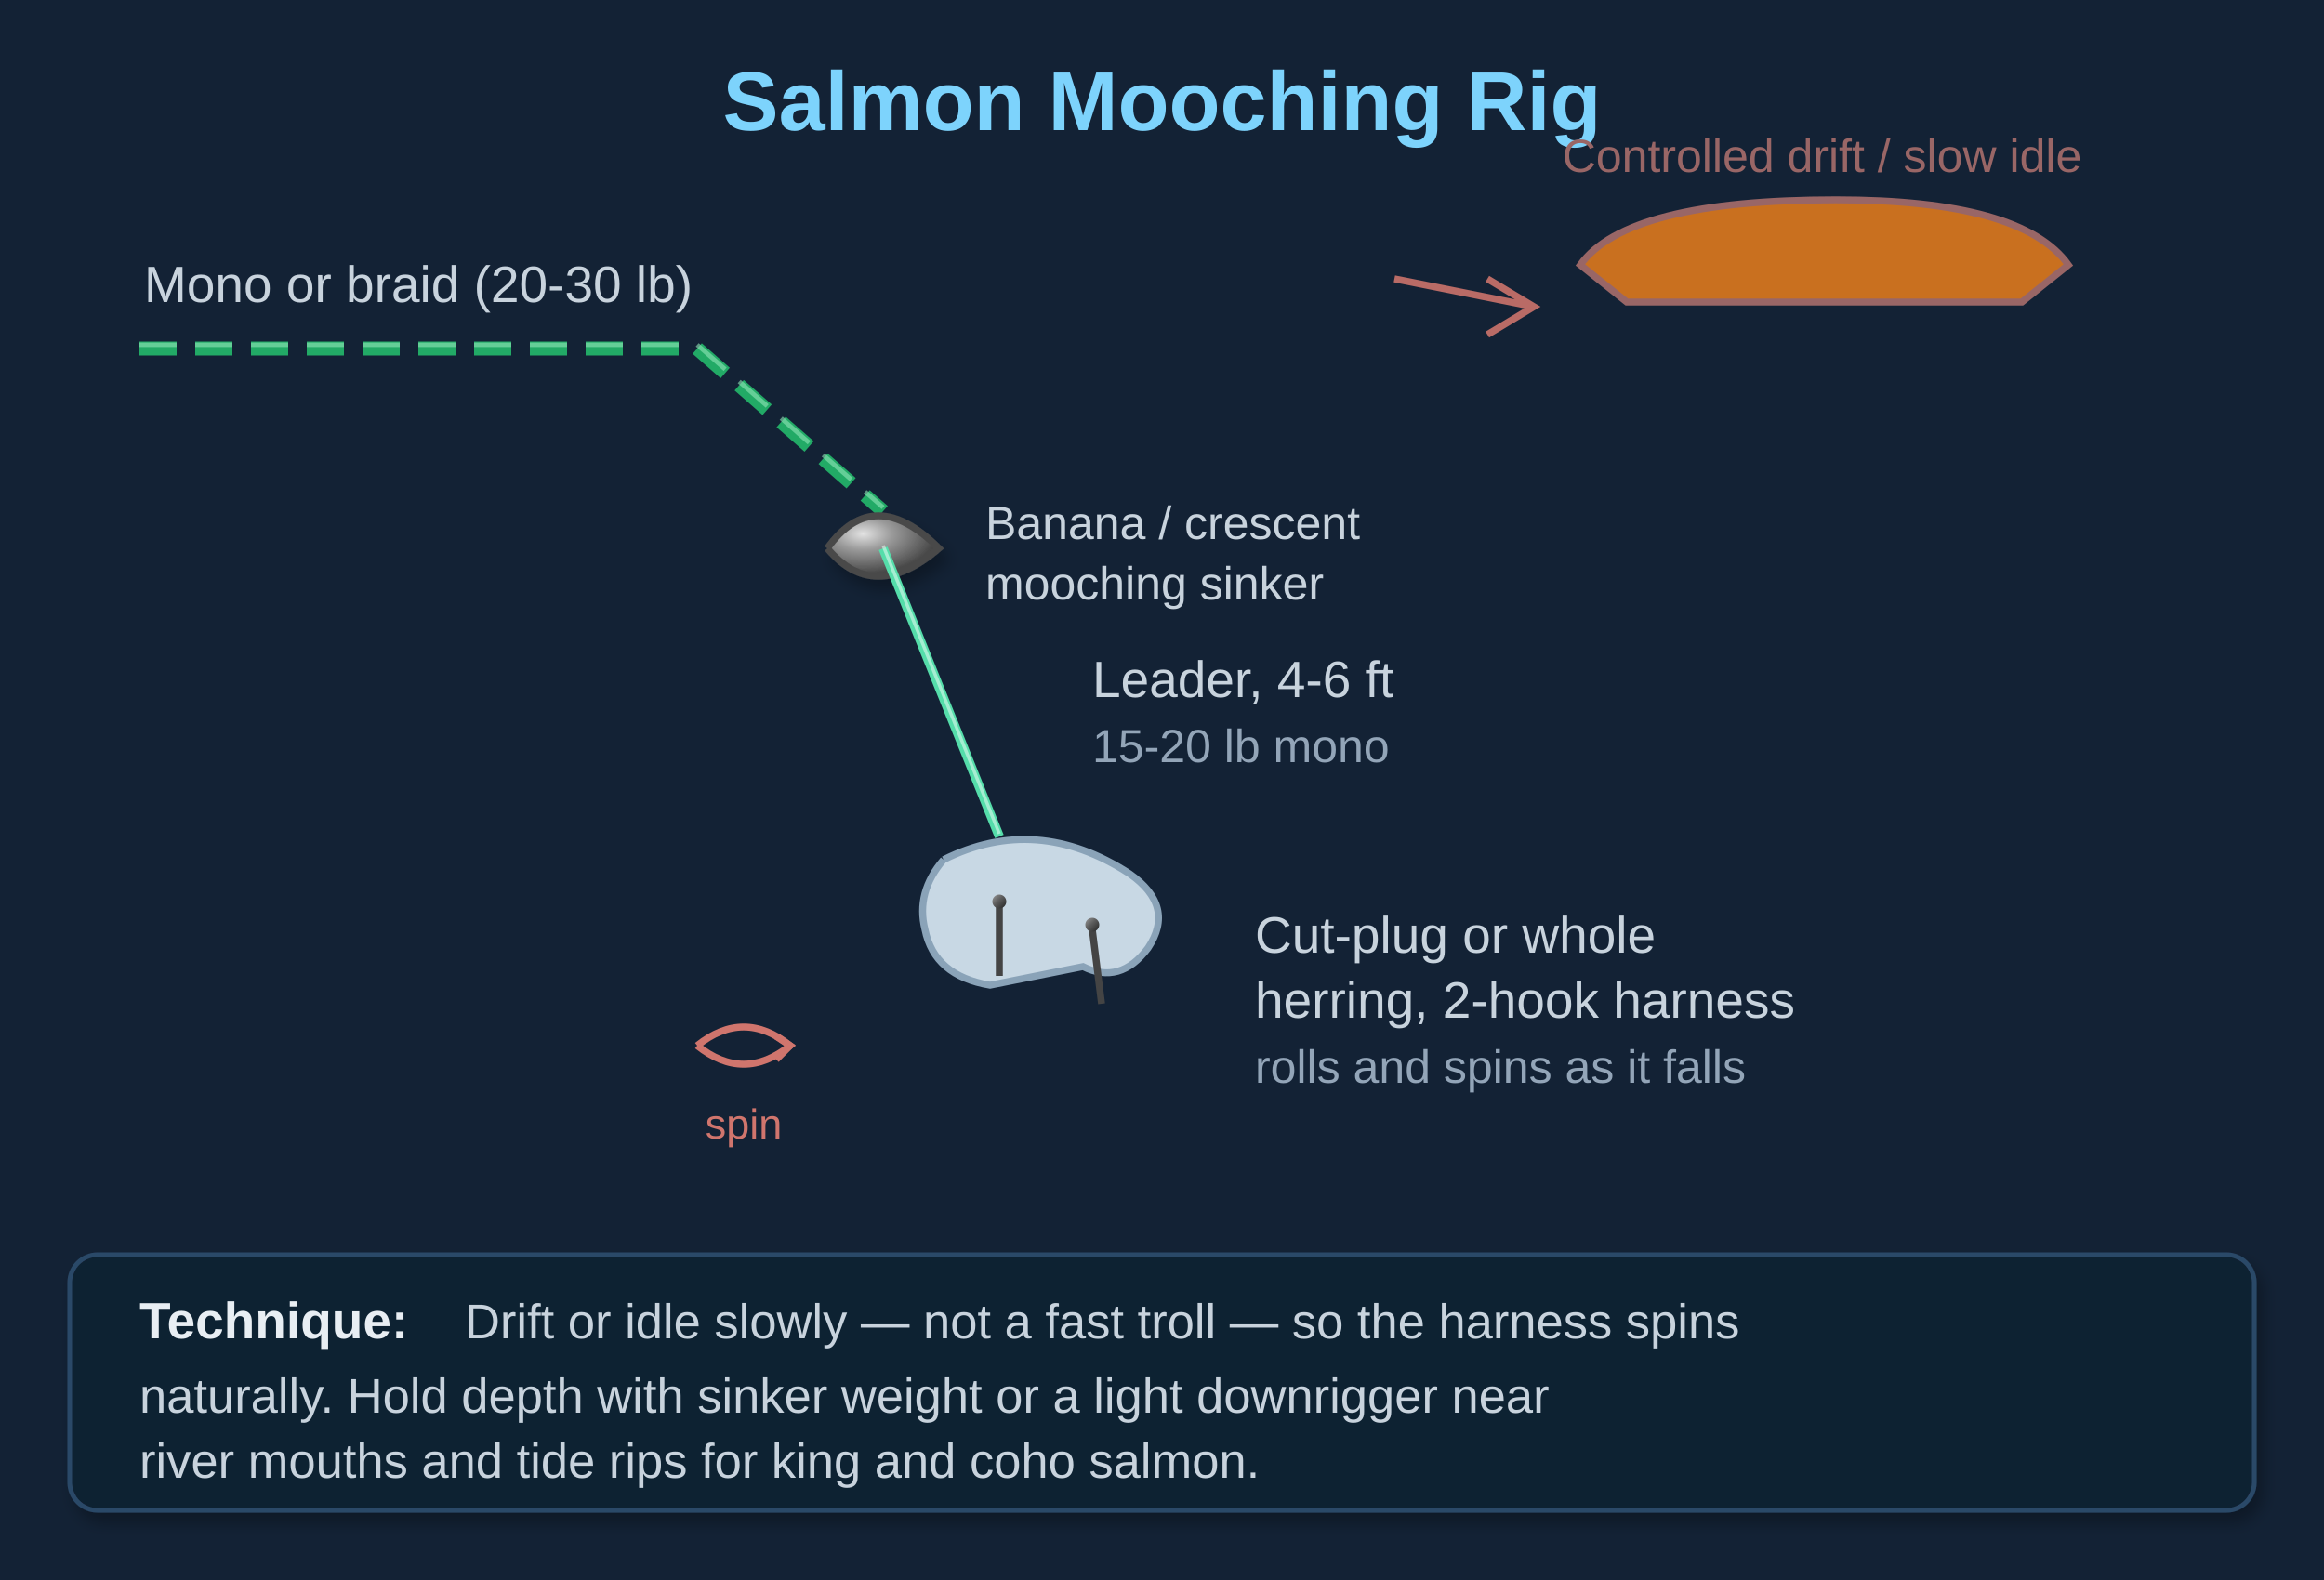
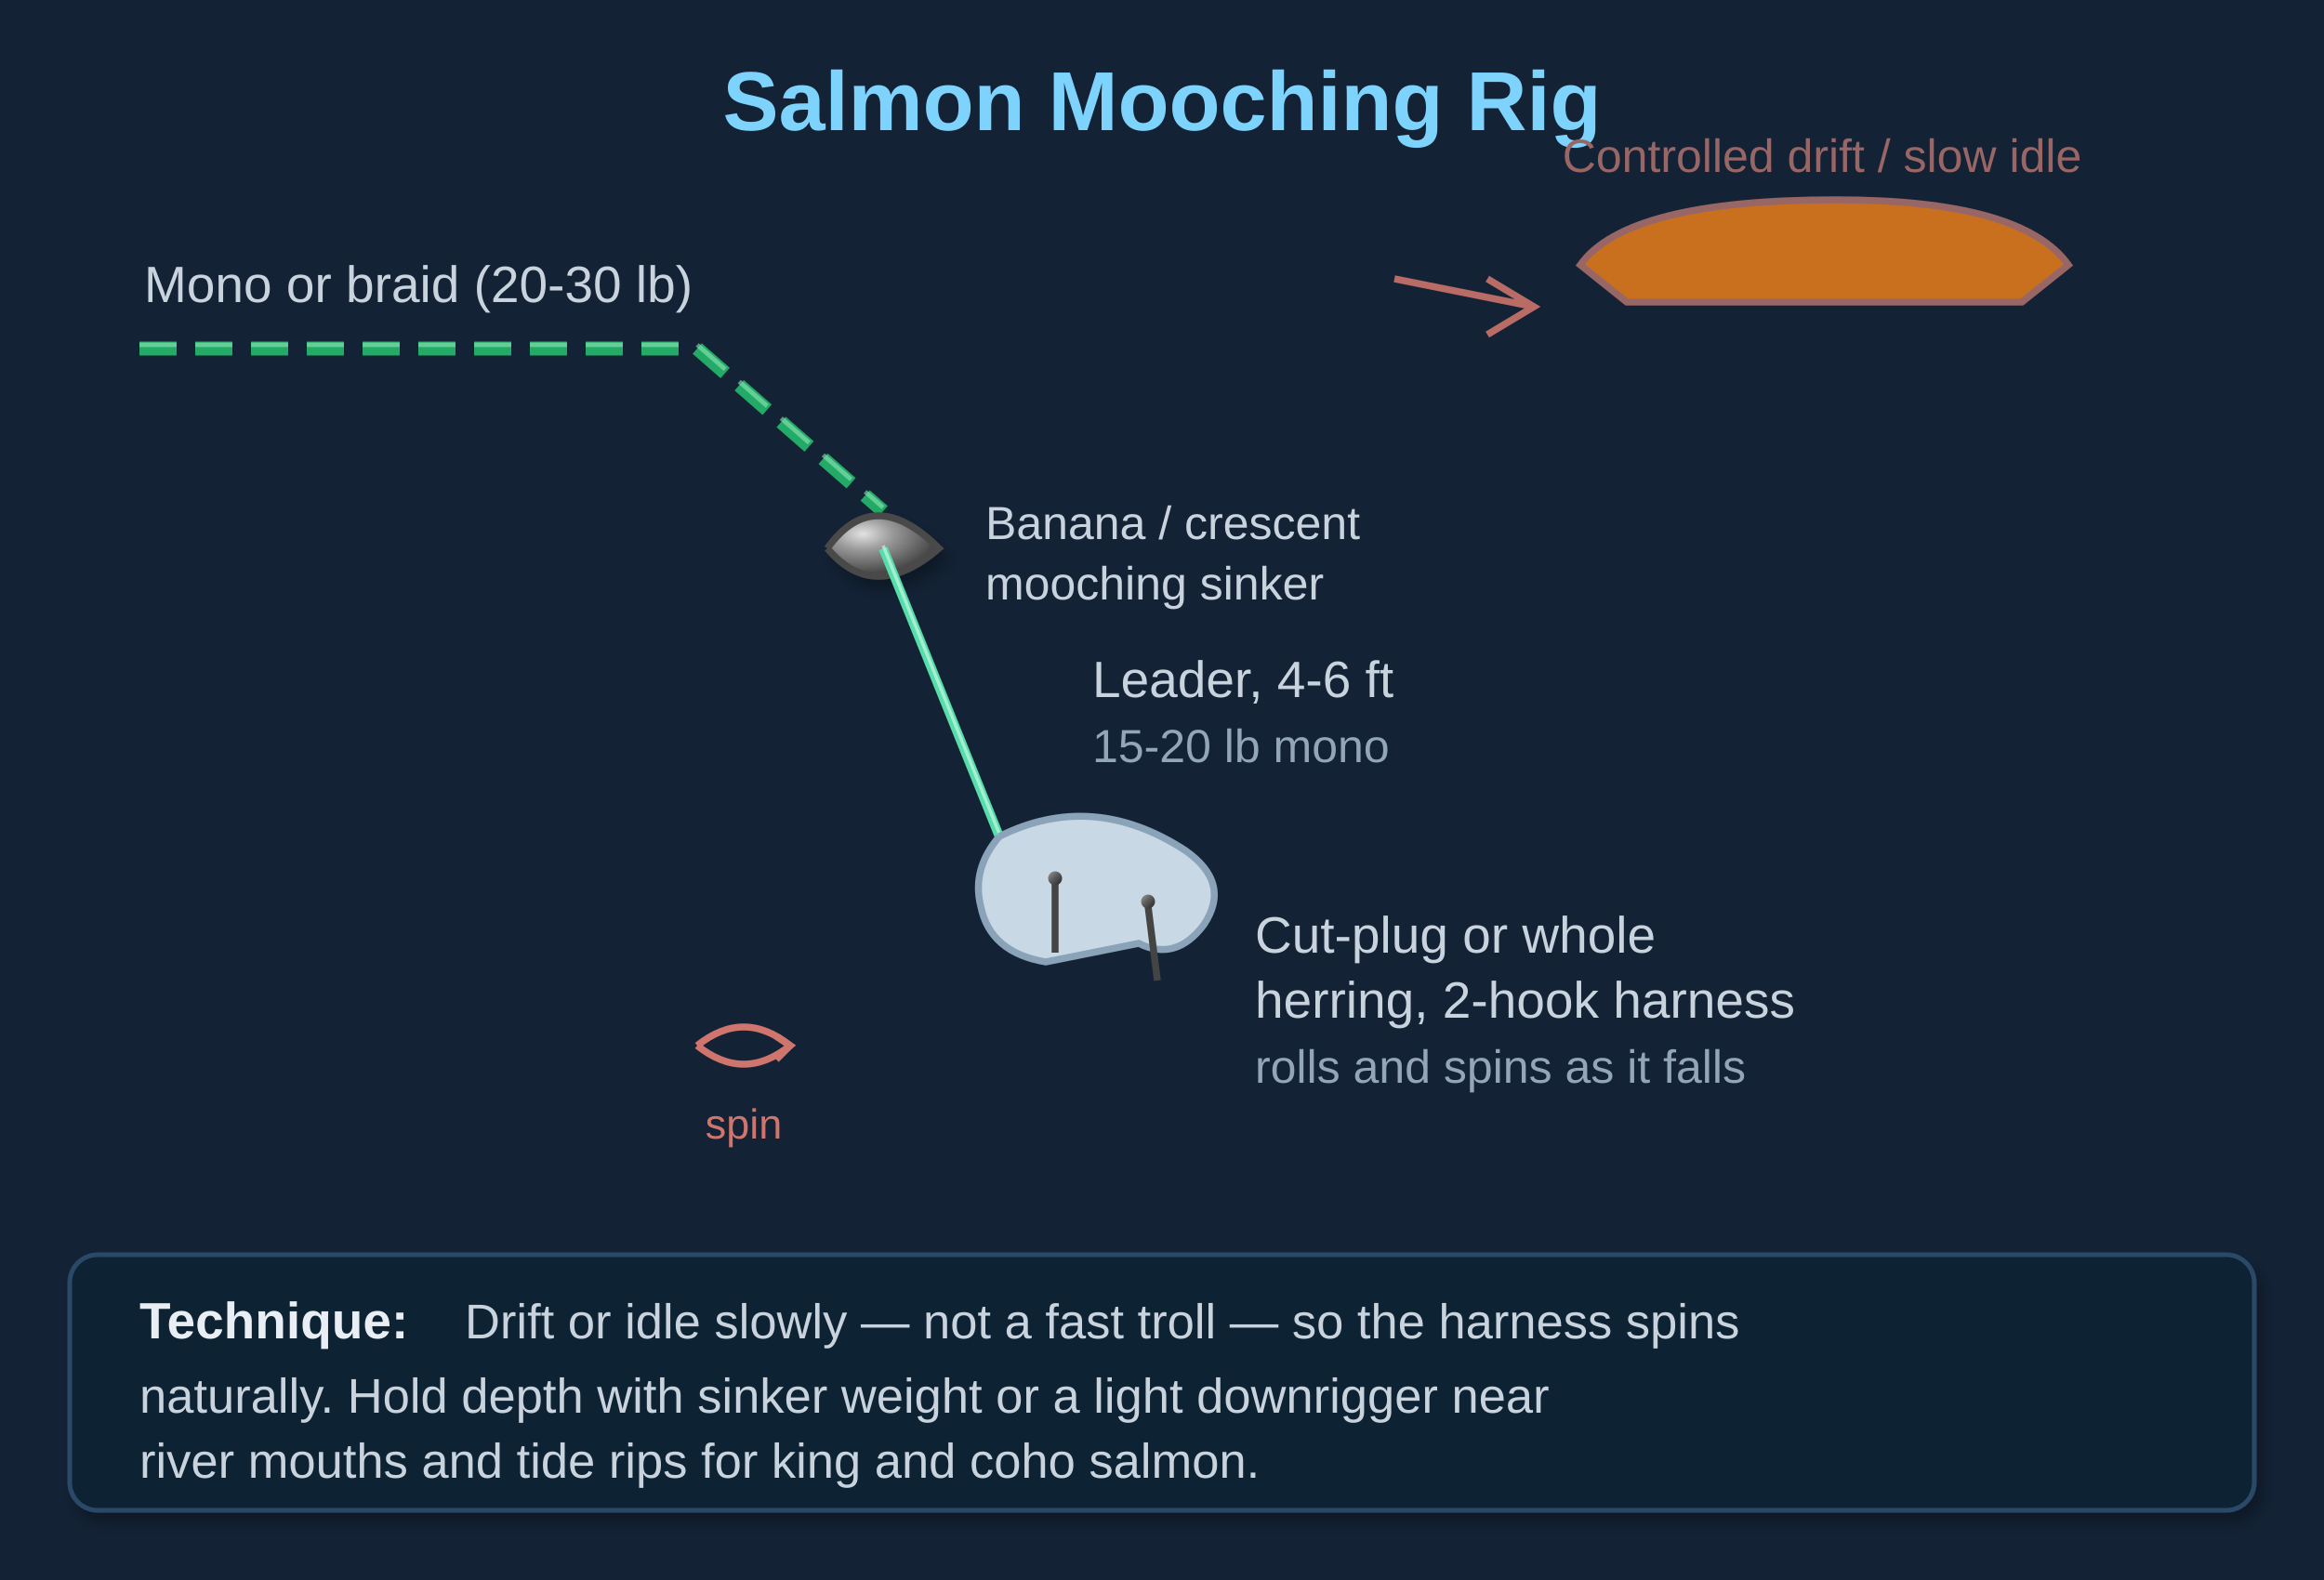
<svg xmlns="http://www.w3.org/2000/svg" viewBox="0 0 500 340" font-family="Arial, sans-serif">
  <rect x="0" y="0" width="500" height="340" fill="#132235" />
  <defs>
    <radialGradient id="baitGrad" cx="35%" cy="30%" r="75%">
      <stop offset="0%" stop-color="#ffe4c4" />
      <stop offset="45%" stop-color="#e8b48a" />
      <stop offset="100%" stop-color="#b5794a" />
    </radialGradient>
    <filter id="glossBlur" x="-60%" y="-60%" width="220%" height="220%">
      <feGaussianBlur stdDeviation="1.1" />
    </filter>
  </defs>
  <defs>
    <linearGradient id="steelGrad" x1="0%" y1="0%" x2="100%" y2="100%">
      <stop offset="0%" stop-color="#f2f2f2" />
      <stop offset="35%" stop-color="#b8b8b8" />
      <stop offset="70%" stop-color="#6e6e6e" />
      <stop offset="100%" stop-color="#3d3d3d" />
    </linearGradient>
    <linearGradient id="steelGradDark" x1="0%" y1="0%" x2="100%" y2="100%">
      <stop offset="0%" stop-color="#9a9a9a" />
      <stop offset="45%" stop-color="#5c5c5c" />
      <stop offset="100%" stop-color="#242424" />
    </linearGradient>
    <radialGradient id="leadGrad" cx="32%" cy="30%" r="75%">
      <stop offset="0%" stop-color="#e2e2e2" />
      <stop offset="35%" stop-color="#9a9a9a" />
      <stop offset="75%" stop-color="#5c5c5c" />
      <stop offset="100%" stop-color="#333333" />
    </radialGradient>
    <filter id="softShadow" x="-40%" y="-40%" width="180%" height="180%">
      <feDropShadow dx="1.4" dy="2.2" stdDeviation="1.6" flood-color="#000000" flood-opacity="0.28" />
    </filter>
  </defs>
  <text x="250" y="28" text-anchor="middle" font-size="18" font-weight="bold" fill="#7DD3FC">Salmon Mooching Rig</text>
  <g transform="translate(340, 45)">
    <path d="M0 12 Q10 -2 55 -2 Q95 -2 105 12 L95 20 L10 20 Z" fill="#c9701f" stroke="#966" stroke-width="1.5" />
    <text x="52" y="-8" text-anchor="middle" font-size="10" fill="#966">Controlled drift / slow idle</text>
  </g>
  <path d="M300 60 L330 66 M320 60 L330 66 L320 72" fill="none" stroke="#ff8a7a" stroke-width="1.5" opacity="0.7" />
  <line x1="30" y1="75" x2="150" y2="75" stroke="#2a6" stroke-width="3" stroke-dasharray="8,4" />
  <line x1="30" y1="74.2" x2="150" y2="74.2" stroke="#8fe6b8" stroke-width="0.96" stroke-dasharray="8,4" opacity="0.6" />
  <text x="90" y="65" text-anchor="middle" font-size="11" fill="#c8d3dd">Mono or braid (20-30 lb)</text>
  <line x1="150" y1="75" x2="190" y2="110" stroke="#2a6" stroke-width="3" stroke-dasharray="8,4" />
  <line x1="150" y1="74.2" x2="190" y2="109.2" stroke="#8fe6b8" stroke-width="0.96" stroke-dasharray="8,4" opacity="0.6" />
  <g transform="translate(178, 110)">
    <path d="M0 8 Q10 -6 24 8 Q10 20 0 8" fill="url(#leadGrad)" stroke="#4a4a4a" stroke-width="1.5" filter="url(#softShadow)" />
    <text x="34" y="6" font-size="10" fill="#c8d3dd">Banana / crescent</text>
    <text x="34" y="19" font-size="10" fill="#c8d3dd">mooching sinker</text>
  </g>
  <line x1="190" y1="118" x2="215" y2="180" stroke="#5da" stroke-width="2" />
  <line x1="190" y1="117.4" x2="215" y2="179.4" stroke="#e8fbf3" stroke-width="0.70" opacity="0.55" />
  <text x="235" y="150" font-size="11" fill="#c8d3dd">Leader, 4-6 ft</text>
  <text x="235" y="164" font-size="10" fill="#93a5b8">15-20 lb mono</text>
-   <g transform="translate(195, 180)">
+   <g transform="translate(207, 175)">
    <path d="M8 5 Q28 -5 48 8 Q58 15 52 24 Q46 32 38 28 L18 32 Q6 30 4 20 Q2 12 8 5" fill="#c8d8e4" stroke="#8aa3b8" stroke-width="1.5" />
    <line x1="20" y1="15" x2="20" y2="30" stroke="#444" stroke-width="1.5" />
    <circle cx="20" cy="14" r="1.5" fill="url(#steelGradDark)" />
    <line x1="40" y1="20" x2="42" y2="36" stroke="#444" stroke-width="1.5" />
    <circle cx="40" cy="19" r="1.5" fill="url(#steelGradDark)" />
  </g>
  <text x="270" y="205" font-size="11" fill="#c8d3dd">Cut-plug or whole</text>
  <text x="270" y="219" font-size="11" fill="#c8d3dd">herring, 2-hook harness</text>
  <text x="270" y="233" font-size="10" fill="#93a5b8">rolls and spins as it falls</text>
  <g transform="translate(150, 225)" opacity="0.8">
    <path d="M0 0 Q10 -8 20 0 Q10 8 0 0" fill="none" stroke="#ff8a7a" stroke-width="1.5" />
    <path d="M17 -2 L20 0 L17 3" fill="none" stroke="#ff8a7a" stroke-width="1.5" />
    <text x="10" y="20" text-anchor="middle" font-size="9" fill="#ff8a7a">spin</text>
  </g>
  <rect x="15" y="270" width="470" height="55" rx="6" fill="#0f2032" stroke="#2c4a68" stroke-width="1" filter="url(#softShadow)" />
  <text x="30" y="288" font-size="11" fill="#e8eef3" font-weight="bold">Technique:</text>
  <text x="100" y="288" font-size="10.5" fill="#c8d3dd">Drift or idle slowly — not a fast troll — so the harness spins</text>
  <text x="30" y="304" font-size="10.5" fill="#c8d3dd">naturally. Hold depth with sinker weight or a light downrigger near</text>
  <text x="30" y="318" font-size="10.5" fill="#c8d3dd">river mouths and tide rips for king and coho salmon.</text>
</svg>
